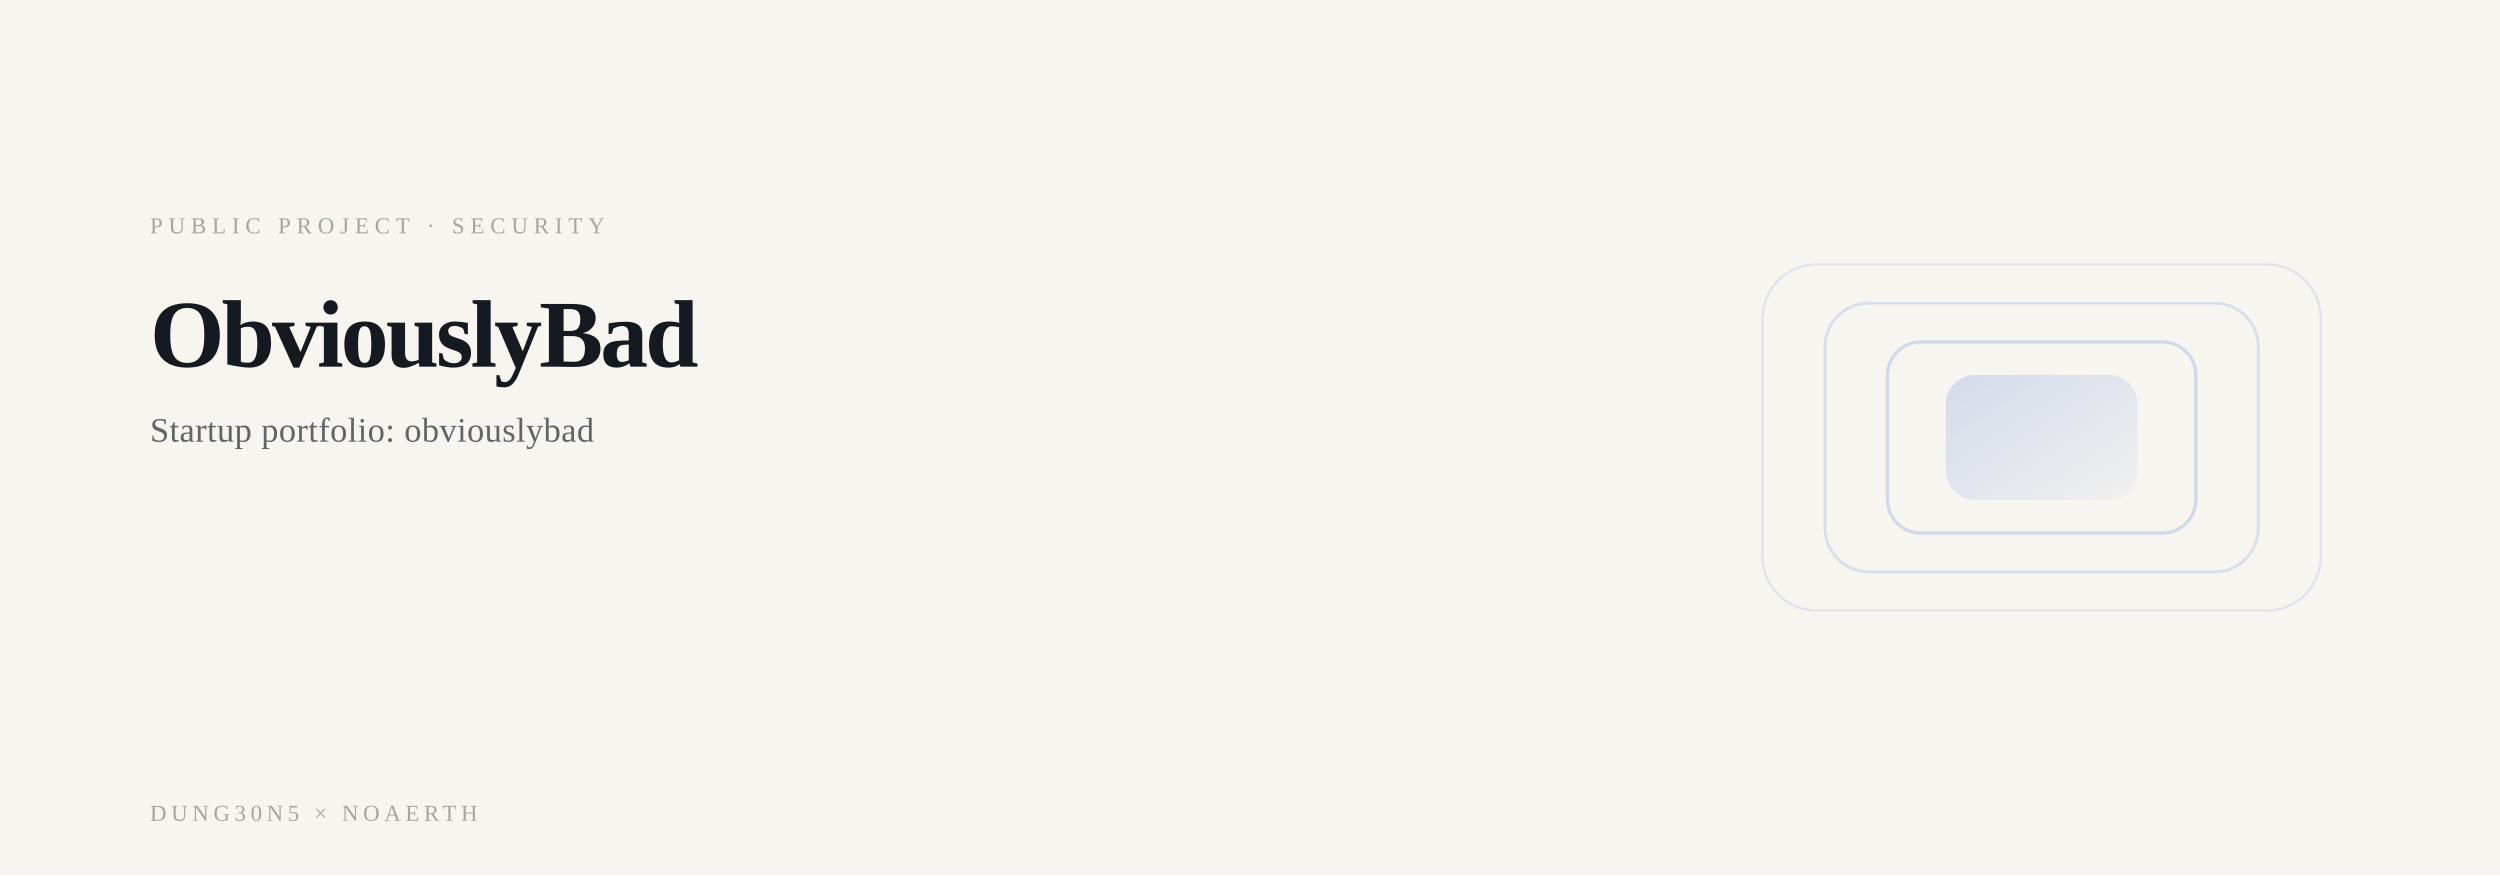
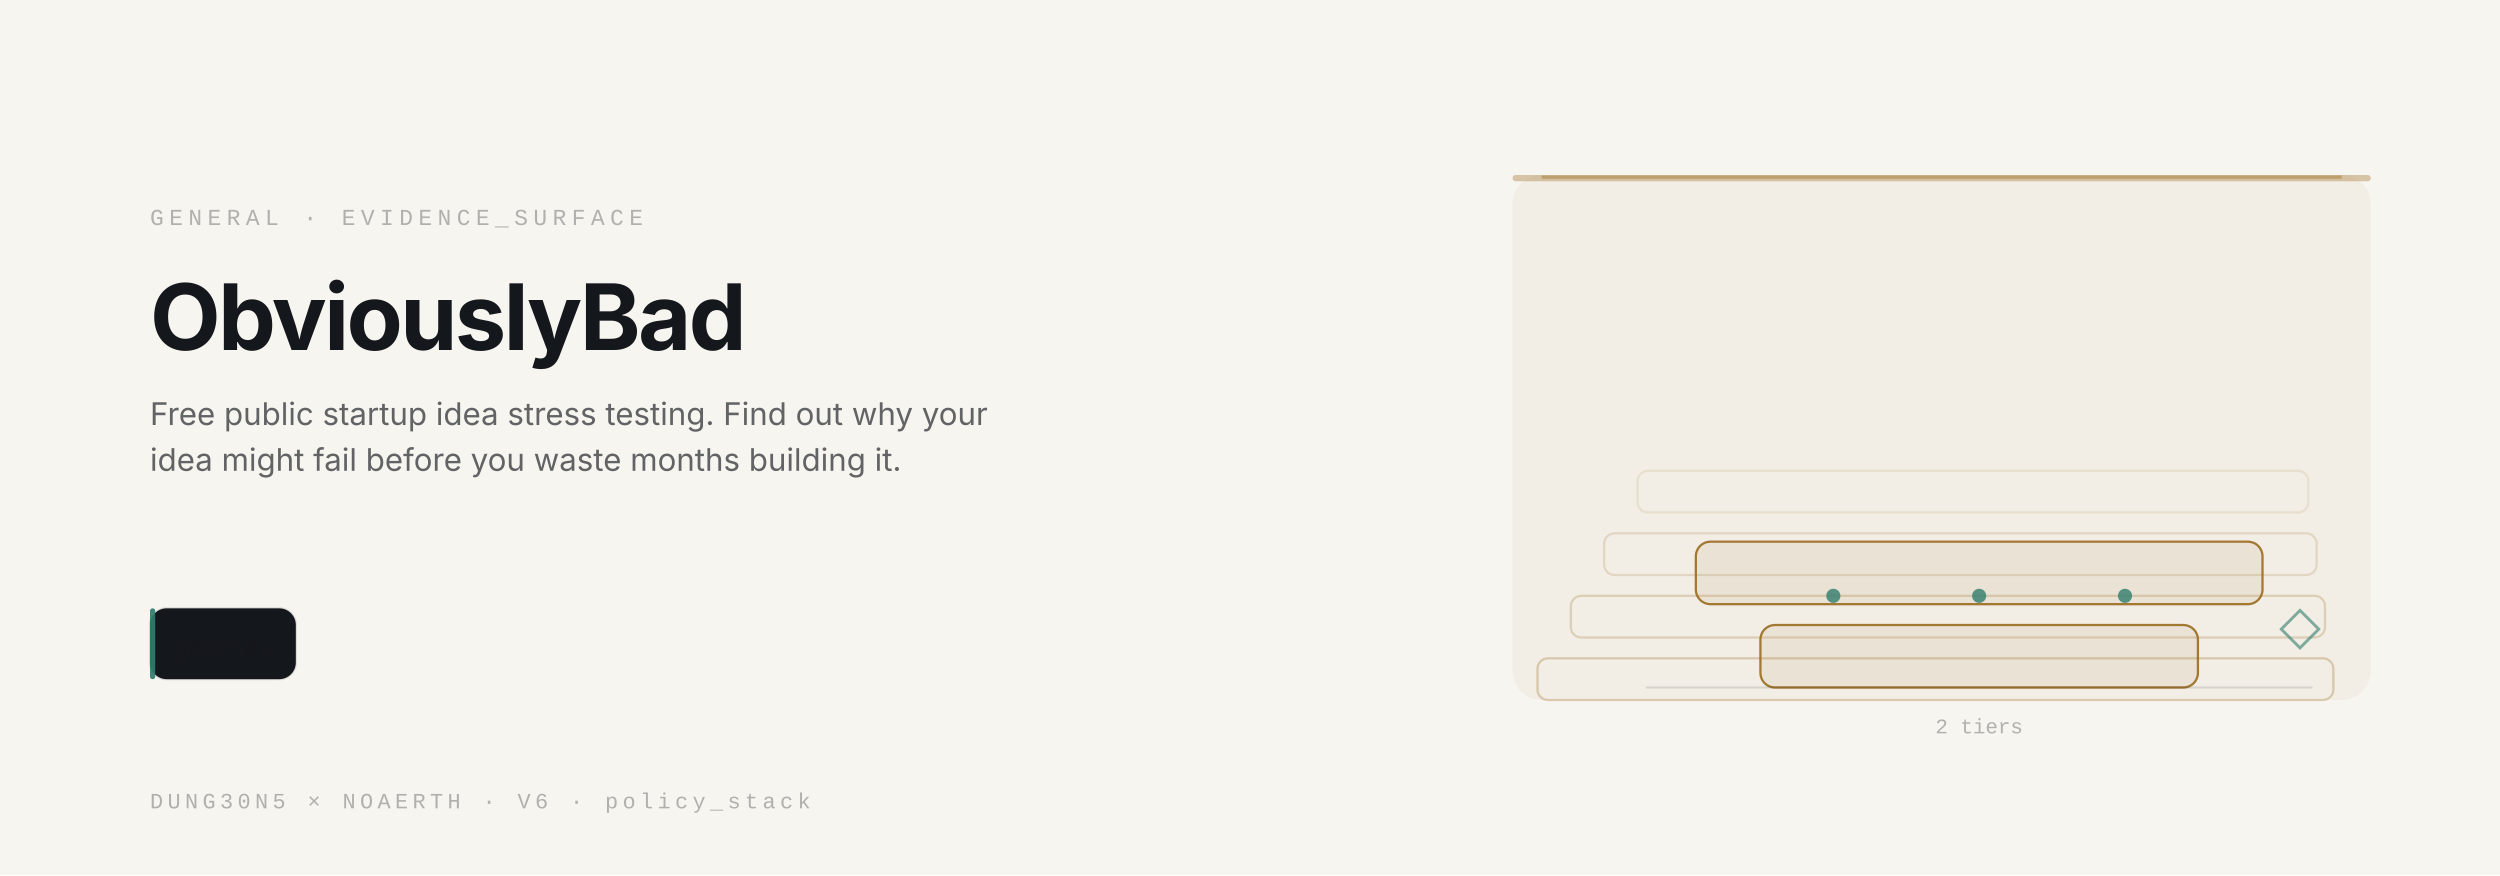
- <svg xmlns="http://www.w3.org/2000/svg" viewBox="0 0 1200 420" width="1200" height="420" role="img" aria-label="ObviouslyBad: nested policy frames with a visible boundary edge. Motion depicts policy surfaces assemble into a readable security posture.">
-   <defs>
-     <linearGradient id="hero-obviouslybad-light-a" x1="0" y1="0" x2="1" y2="1">
-       <stop offset="0" stop-color="#8fa8e0" stop-opacity="0.85" />
-       <stop offset="1" stop-color="#8fa8e0" stop-opacity="0.15" />
-     </linearGradient>
-   </defs>
+ <svg xmlns="http://www.w3.org/2000/svg" viewBox="0 0 1200 420" width="1200" height="420" role="img" aria-label="ObviouslyBad: claims stack into tiers, and evidence is carried up to be checked">
  <rect width="1200" height="420" fill="#f7f5f0" />
-   <rect x="906" y="164.12" width="148" height="91.76" rx="16" fill="none" stroke="#8fa8e0" stroke-width="1.60" opacity="0.36" />
-   <rect x="876" y="145.52" width="208" height="128.96" rx="21" fill="none" stroke="#8fa8e0" stroke-width="1.38" opacity="0.29" />
-   <rect x="846" y="126.92" width="268" height="166.16" rx="26" fill="none" stroke="#8fa8e0" stroke-width="1.16" opacity="0.23" />
-   <rect x="934" y="180" width="92" height="60" rx="14" fill="url(#hero-obviouslybad-light-a)" opacity="0.40" />
-   <text x="72" y="112" fill="#141a205c" font-size="11" letter-spacing="2.8">PUBLIC PROJECT · SECURITY</text>
-   <text x="72" y="176" fill="#141a20" font-size="46" font-weight="660" letter-spacing="-1.4">ObviouslyBad</text>
-   <text x="72" y="212" fill="#141a20a8" font-size="16.5" letter-spacing="0.2">Startup portfolio: obviouslybad</text>
-   <rect x="72" y="266" width="106" height="40" rx="9" fill="#141a20" fill-opacity="0.05" stroke="#f4efe424" stroke-width="1.1" opacity="0">
-     <animate attributeName="opacity" from="0" to="1" dur="0.5s" begin="0.50s" fill="freeze" />
-   </rect>
-   <rect x="72" y="266" width="2.5" height="40" rx="1.2" fill="#8fa8e0" opacity="0">
-     <animate attributeName="opacity" from="0" to="0.9" dur="0.5s" begin="0.50s" fill="freeze" />
-   </rect>
-   <text x="125" y="291" fill="#141a20" font-size="11.5" text-anchor="middle" font-family="ui-monospace,SFMono-Regular,Menlo,monospace" opacity="0">policy<animate attributeName="opacity" from="0" to="1" dur="0.5s" begin="0.65s" fill="freeze" />
-   </text>
-   <rect x="194" y="266" width="106" height="40" rx="9" fill="#141a20" fill-opacity="0.05" stroke="#f4efe424" stroke-width="1.1" opacity="0">
-     <animate attributeName="opacity" from="0" to="1" dur="0.5s" begin="1.00s" fill="freeze" />
-   </rect>
-   <rect x="194" y="266" width="2.5" height="40" rx="1.2" fill="#8fa8e0" opacity="0">
-     <animate attributeName="opacity" from="0" to="0.9" dur="0.5s" begin="1.00s" fill="freeze" />
-   </rect>
-   <text x="247" y="291" fill="#141a20" font-size="11.5" text-anchor="middle" font-family="ui-monospace,SFMono-Regular,Menlo,monospace" opacity="0">control<animate attributeName="opacity" from="0" to="1" dur="0.5s" begin="1.15s" fill="freeze" />
-   </text>
-   <rect x="316" y="266" width="106" height="40" rx="9" fill="#141a20" fill-opacity="0.05" stroke="#f4efe424" stroke-width="1.1" opacity="0">
-     <animate attributeName="opacity" from="0" to="1" dur="0.5s" begin="1.50s" fill="freeze" />
-   </rect>
-   <rect x="316" y="266" width="2.5" height="40" rx="1.2" fill="#e7c27a" opacity="0">
-     <animate attributeName="opacity" from="0" to="0.9" dur="0.5s" begin="1.50s" fill="freeze" />
-   </rect>
-   <text x="369" y="291" fill="#141a20" font-size="11.5" text-anchor="middle" font-family="ui-monospace,SFMono-Regular,Menlo,monospace" opacity="0">evidence<animate attributeName="opacity" from="0" to="1" dur="0.5s" begin="1.65s" fill="freeze" />
-   </text>
-   <text x="72" y="394" fill="#141a205c" font-size="11" letter-spacing="2.2">DUNG30N5 × NOAERTH</text>
+   <text x="72" y="108" font-family="ui-monospace, SFMono-Regular, Menlo, Monaco, Consolas, 'Liberation Mono', monospace" font-size="11" letter-spacing="2.6" fill="#14171c4f">GENERAL · EVIDENCE_SURFACE</text>
+   <text x="72" y="168" font-family="-apple-system, BlinkMacSystemFont, 'Segoe UI', Inter, Helvetica, Arial, sans-serif" font-size="44" font-weight="660" letter-spacing="-1.2" fill="#14171c">ObviouslyBad</text>
+   <text x="72" y="204" font-family="-apple-system, BlinkMacSystemFont, 'Segoe UI', Inter, Helvetica, Arial, sans-serif" font-size="15" fill="#14171ca8">Free public startup idea stress testing. Find out why your</text>
+   <text x="72" y="226" font-family="-apple-system, BlinkMacSystemFont, 'Segoe UI', Inter, Helvetica, Arial, sans-serif" font-size="15" fill="#14171ca8">idea might fail before you waste months building it.</text>
+   <rect x="72.0" y="292.0" width="70.0" height="34.0" rx="8" fill="#14171c" stroke="#14171c1f" stroke-width="1.1" />
+   <rect x="72.0" y="292.0" width="2.5" height="34.0" rx="1.2" fill="#2f7d6c" opacity="0.92" />
+   <text x="107.0" y="314" font-family="ui-monospace, SFMono-Regular, Menlo, Monaco, Consolas, 'Liberation Mono', monospace" font-size="11" fill="#14171c" fill-opacity="0.82" text-anchor="middle">general</text>
+   <rect x="726.0" y="84.0" width="412.0" height="252.0" rx="14" fill="#9a6b1f" fill-opacity="0.05" />
+   <line x1="740.0" y1="85.0" x2="1124.0" y2="85.0" stroke="#9a6b1f" stroke-width="1.6" opacity="0.4" />
+   <rect x="738.0" y="316.0" width="382.0" height="20" rx="5" fill="none" stroke="#9a6b1f" stroke-width="1.1" opacity="0.30" />
+   <rect x="754.0" y="286.0" width="362.0" height="20" rx="5" fill="none" stroke="#9a6b1f" stroke-width="1.1" opacity="0.24" />
+   <rect x="770.0" y="256.0" width="342.0" height="20" rx="5" fill="none" stroke="#9a6b1f" stroke-width="1.1" opacity="0.18" />
+   <rect x="786.0" y="226.0" width="322.0" height="20" rx="5" fill="none" stroke="#9a6b1f" stroke-width="1.1" opacity="0.12" />
+   <rect x="726.0" y="84.0" width="412.0" height="3" rx="1.5" fill="#9a6b1f" opacity="0.35" />
+   <path d="M1095.0 302.0 l9 -9 l9 9 l-9 9 z" fill="none" stroke="#2f7d6c" stroke-width="1.4" opacity="0.6" />
+   <rect x="845.0" y="300.0" width="210.0" height="30" rx="7" fill="#9a6b1f" fill-opacity="0.09" stroke="#9a6b1f" stroke-width="1.1" opacity="0.9" />
+   <rect x="814.0" y="260.0" width="272.0" height="30" rx="7" fill="#9a6b1f" fill-opacity="0.09" stroke="#9a6b1f" stroke-width="1.1" opacity="0.9" />
+   <circle cx="880" cy="286" r="3.4" fill="#2f7d6c" opacity="0.8" />
+   <circle cx="950" cy="286" r="3.4" fill="#2f7d6c" opacity="0.8" />
+   <circle cx="1020" cy="286" r="3.4" fill="#2f7d6c" opacity="0.8" />
+   <line x1="790" y1="330" x2="1110" y2="330" stroke="#14171c1f" stroke-width="1" />
+   <text x="950" y="352" font-family="ui-monospace, SFMono-Regular, Menlo, Monaco, Consolas, 'Liberation Mono', monospace" font-size="10" fill="#14171c4f" text-anchor="middle">2 tiers</text>
+   <text x="72" y="388" font-family="ui-monospace, SFMono-Regular, Menlo, Monaco, Consolas, 'Liberation Mono', monospace" font-size="10.5" letter-spacing="2.1" fill="#14171c4f">DUNG30N5 × NOAERTH · V6 · policy_stack</text>
</svg>
